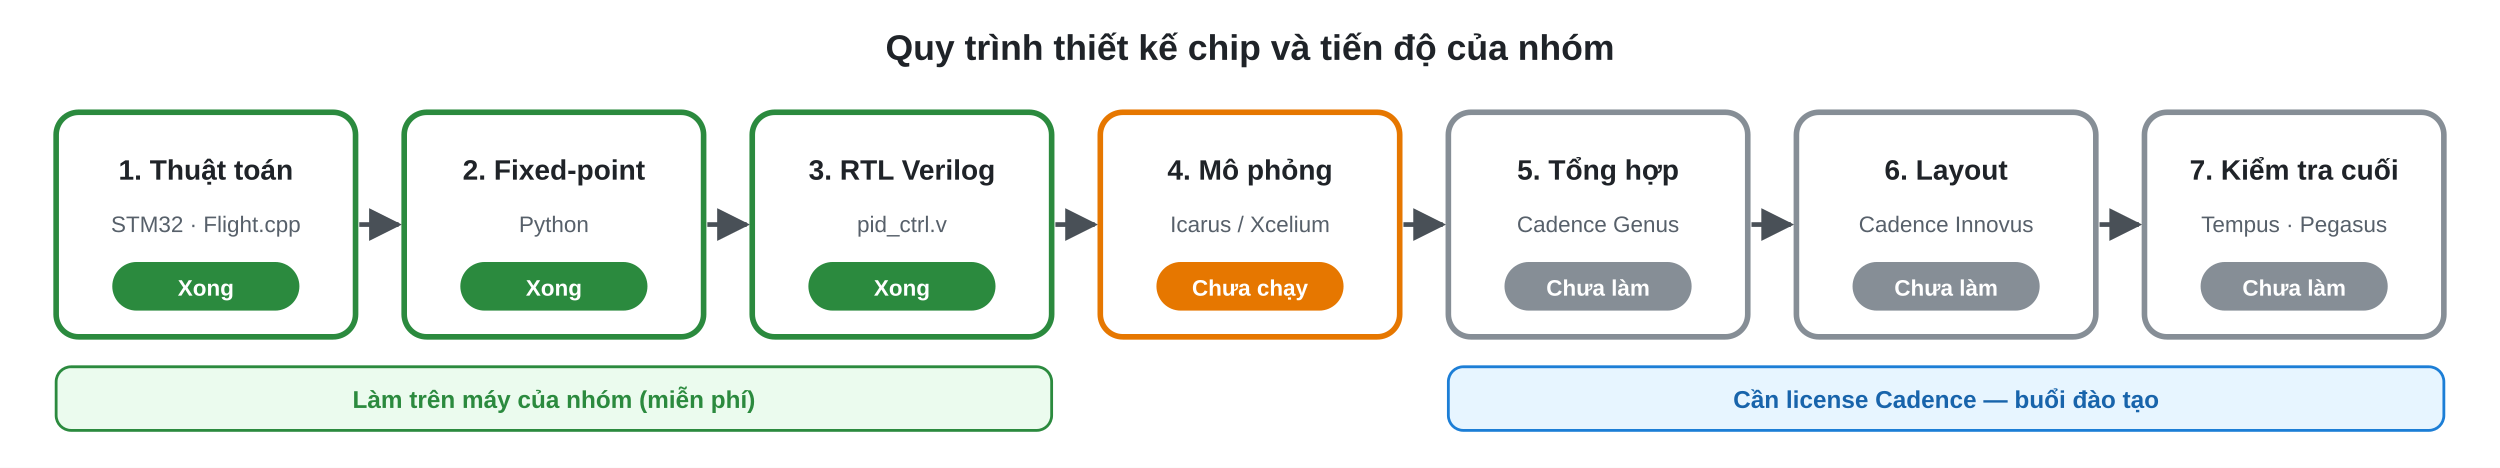
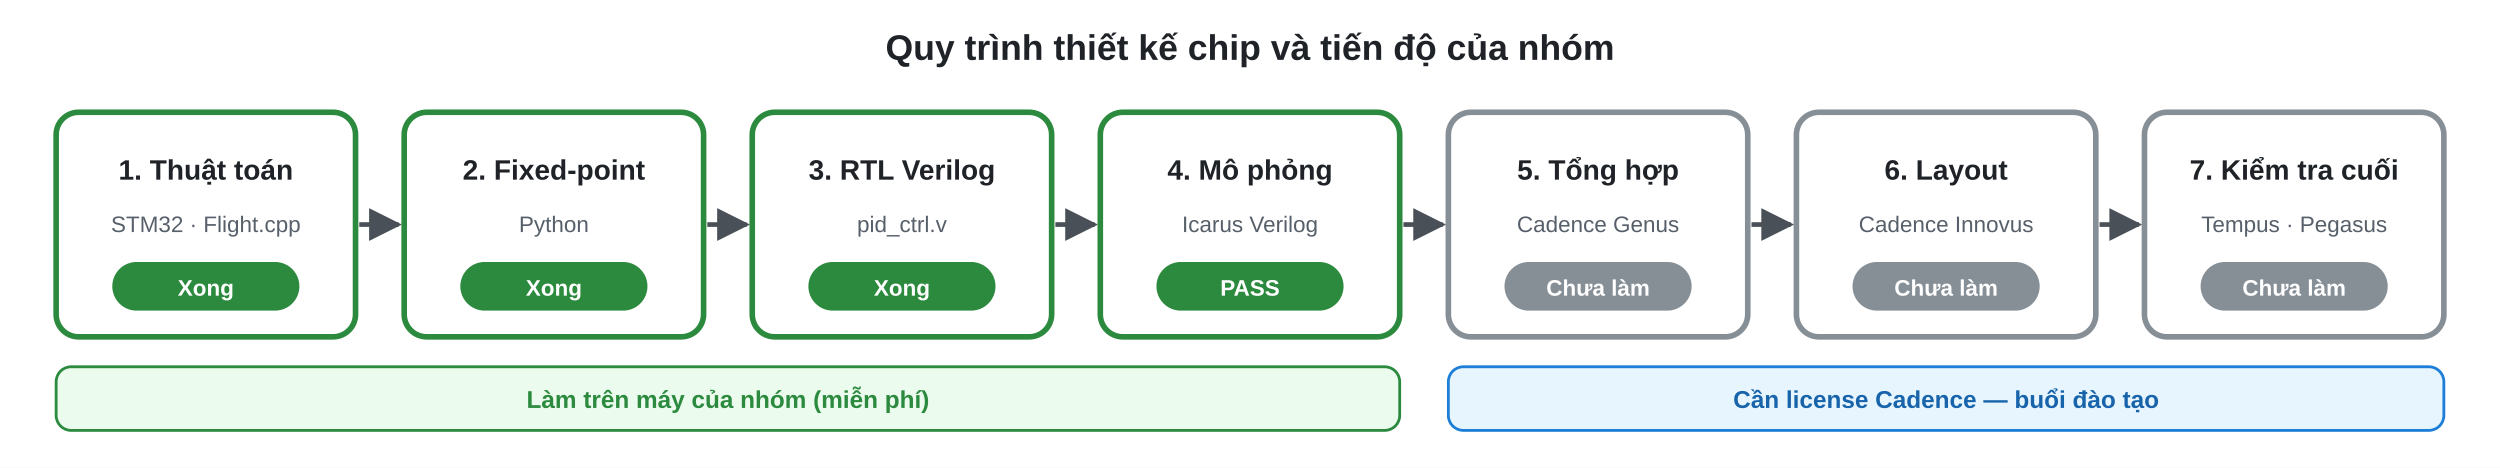
<svg xmlns="http://www.w3.org/2000/svg" viewBox="0 0 1336 250" width="1336" height="250" font-family="Segoe UI, Arial, Helvetica, sans-serif">
  <defs>
    <marker id="ah495057" viewBox="0 0 10 10" refX="9" refY="5" markerWidth="7" markerHeight="7" orient="auto-start-reverse">
      <path d="M0,0 L10,5 L0,10 z" fill="#495057" />
    </marker>
  </defs>
  <rect width="1336" height="250" fill="#ffffff" />
  <text x="668.0" y="32" font-size="19" text-anchor="middle" font-weight="700" fill="#1f2328">Quy trình thiết kế chip và tiến độ của nhóm</text>
  <rect x="30" y="60" width="160" height="120" rx="12" fill="#ffffff" stroke="#2b8a3e" stroke-width="3" />
  <text x="110.0" y="96" font-size="15" text-anchor="middle" font-weight="700" fill="#1f2328">1. Thuật toán</text>
  <text x="110.0" y="124" font-size="12" text-anchor="middle" font-weight="400" fill="#57606a">STM32 · Flight.cpp</text>
  <rect x="60" y="140" width="100" height="26" rx="13" fill="#2b8a3e" stroke="none" stroke-width="0" />
  <text x="110.0" y="158" font-size="12" text-anchor="middle" font-weight="700" fill="#ffffff">Xong</text>
  <rect x="216" y="60" width="160" height="120" rx="12" fill="#ffffff" stroke="#2b8a3e" stroke-width="3" />
  <text x="296.0" y="96" font-size="15" text-anchor="middle" font-weight="700" fill="#1f2328">2. Fixed-point</text>
  <text x="296.0" y="124" font-size="12" text-anchor="middle" font-weight="400" fill="#57606a">Python</text>
  <rect x="246" y="140" width="100" height="26" rx="13" fill="#2b8a3e" stroke="none" stroke-width="0" />
  <text x="296.0" y="158" font-size="12" text-anchor="middle" font-weight="700" fill="#ffffff">Xong</text>
  <polyline points="192,120 213,120" fill="none" stroke="#495057" stroke-width="2.5" marker-end="url(#ah495057)" />
  <rect x="402" y="60" width="160" height="120" rx="12" fill="#ffffff" stroke="#2b8a3e" stroke-width="3" />
  <text x="482.0" y="96" font-size="15" text-anchor="middle" font-weight="700" fill="#1f2328">3. RTL Verilog</text>
  <text x="482.0" y="124" font-size="12" text-anchor="middle" font-weight="400" fill="#57606a">pid_ctrl.v</text>
  <rect x="432" y="140" width="100" height="26" rx="13" fill="#2b8a3e" stroke="none" stroke-width="0" />
  <text x="482.0" y="158" font-size="12" text-anchor="middle" font-weight="700" fill="#ffffff">Xong</text>
  <polyline points="378,120 399,120" fill="none" stroke="#495057" stroke-width="2.5" marker-end="url(#ah495057)" />
-   <rect x="588" y="60" width="160" height="120" rx="12" fill="#ffffff" stroke="#e67700" stroke-width="3" />
+   <rect x="588" y="60" width="160" height="120" rx="12" fill="#ffffff" stroke="#2b8a3e" stroke-width="3" />
  <text x="668.0" y="96" font-size="15" text-anchor="middle" font-weight="700" fill="#1f2328">4. Mô phỏng</text>
-   <text x="668.0" y="124" font-size="12" text-anchor="middle" font-weight="400" fill="#57606a">Icarus / Xcelium</text>
-   <rect x="618" y="140" width="100" height="26" rx="13" fill="#e67700" stroke="none" stroke-width="0" />
-   <text x="668.0" y="158" font-size="12" text-anchor="middle" font-weight="700" fill="#ffffff">Chưa chạy</text>
+   <text x="668.0" y="124" font-size="12" text-anchor="middle" font-weight="400" fill="#57606a">Icarus Verilog</text>
+   <rect x="618" y="140" width="100" height="26" rx="13" fill="#2b8a3e" stroke="none" stroke-width="0" />
+   <text x="668.0" y="158" font-size="12" text-anchor="middle" font-weight="700" fill="#ffffff">PASS</text>
  <polyline points="564,120 585,120" fill="none" stroke="#495057" stroke-width="2.5" marker-end="url(#ah495057)" />
  <rect x="774" y="60" width="160" height="120" rx="12" fill="#ffffff" stroke="#868e96" stroke-width="3" />
  <text x="854.0" y="96" font-size="15" text-anchor="middle" font-weight="700" fill="#1f2328">5. Tổng hợp</text>
  <text x="854.0" y="124" font-size="12" text-anchor="middle" font-weight="400" fill="#57606a">Cadence Genus</text>
  <rect x="804" y="140" width="100" height="26" rx="13" fill="#868e96" stroke="none" stroke-width="0" />
  <text x="854.0" y="158" font-size="12" text-anchor="middle" font-weight="700" fill="#ffffff">Chưa làm</text>
  <polyline points="750,120 771,120" fill="none" stroke="#495057" stroke-width="2.5" marker-end="url(#ah495057)" />
  <rect x="960" y="60" width="160" height="120" rx="12" fill="#ffffff" stroke="#868e96" stroke-width="3" />
  <text x="1040.0" y="96" font-size="15" text-anchor="middle" font-weight="700" fill="#1f2328">6. Layout</text>
  <text x="1040.0" y="124" font-size="12" text-anchor="middle" font-weight="400" fill="#57606a">Cadence Innovus</text>
  <rect x="990" y="140" width="100" height="26" rx="13" fill="#868e96" stroke="none" stroke-width="0" />
  <text x="1040.0" y="158" font-size="12" text-anchor="middle" font-weight="700" fill="#ffffff">Chưa làm</text>
  <polyline points="936,120 957,120" fill="none" stroke="#495057" stroke-width="2.5" marker-end="url(#ah495057)" />
  <rect x="1146" y="60" width="160" height="120" rx="12" fill="#ffffff" stroke="#868e96" stroke-width="3" />
  <text x="1226.0" y="96" font-size="15" text-anchor="middle" font-weight="700" fill="#1f2328">7. Kiểm tra cuối</text>
  <text x="1226.0" y="124" font-size="12" text-anchor="middle" font-weight="400" fill="#57606a">Tempus · Pegasus</text>
  <rect x="1176" y="140" width="100" height="26" rx="13" fill="#868e96" stroke="none" stroke-width="0" />
  <text x="1226.0" y="158" font-size="12" text-anchor="middle" font-weight="700" fill="#ffffff">Chưa làm</text>
  <polyline points="1122,120 1143,120" fill="none" stroke="#495057" stroke-width="2.5" marker-end="url(#ah495057)" />
-   <rect x="30" y="196" width="532" height="34" rx="8" fill="#ebfbee" stroke="#2b8a3e" stroke-width="1.5" />
-   <text x="296.0" y="218" font-size="13" text-anchor="middle" font-weight="700" fill="#2b8a3e">Làm trên máy của nhóm (miễn phí)</text>
+   <rect x="30" y="196" width="718" height="34" rx="8" fill="#ebfbee" stroke="#2b8a3e" stroke-width="1.5" />
+   <text x="389.0" y="218" font-size="13" text-anchor="middle" font-weight="700" fill="#2b8a3e">Làm trên máy của nhóm (miễn phí)</text>
  <rect x="774" y="196" width="532" height="34" rx="8" fill="#e7f5ff" stroke="#1c7ed6" stroke-width="1.5" />
  <text x="1040.0" y="218" font-size="13" text-anchor="middle" font-weight="700" fill="#1864ab">Cần license Cadence — buổi đào tạo</text>
</svg>
